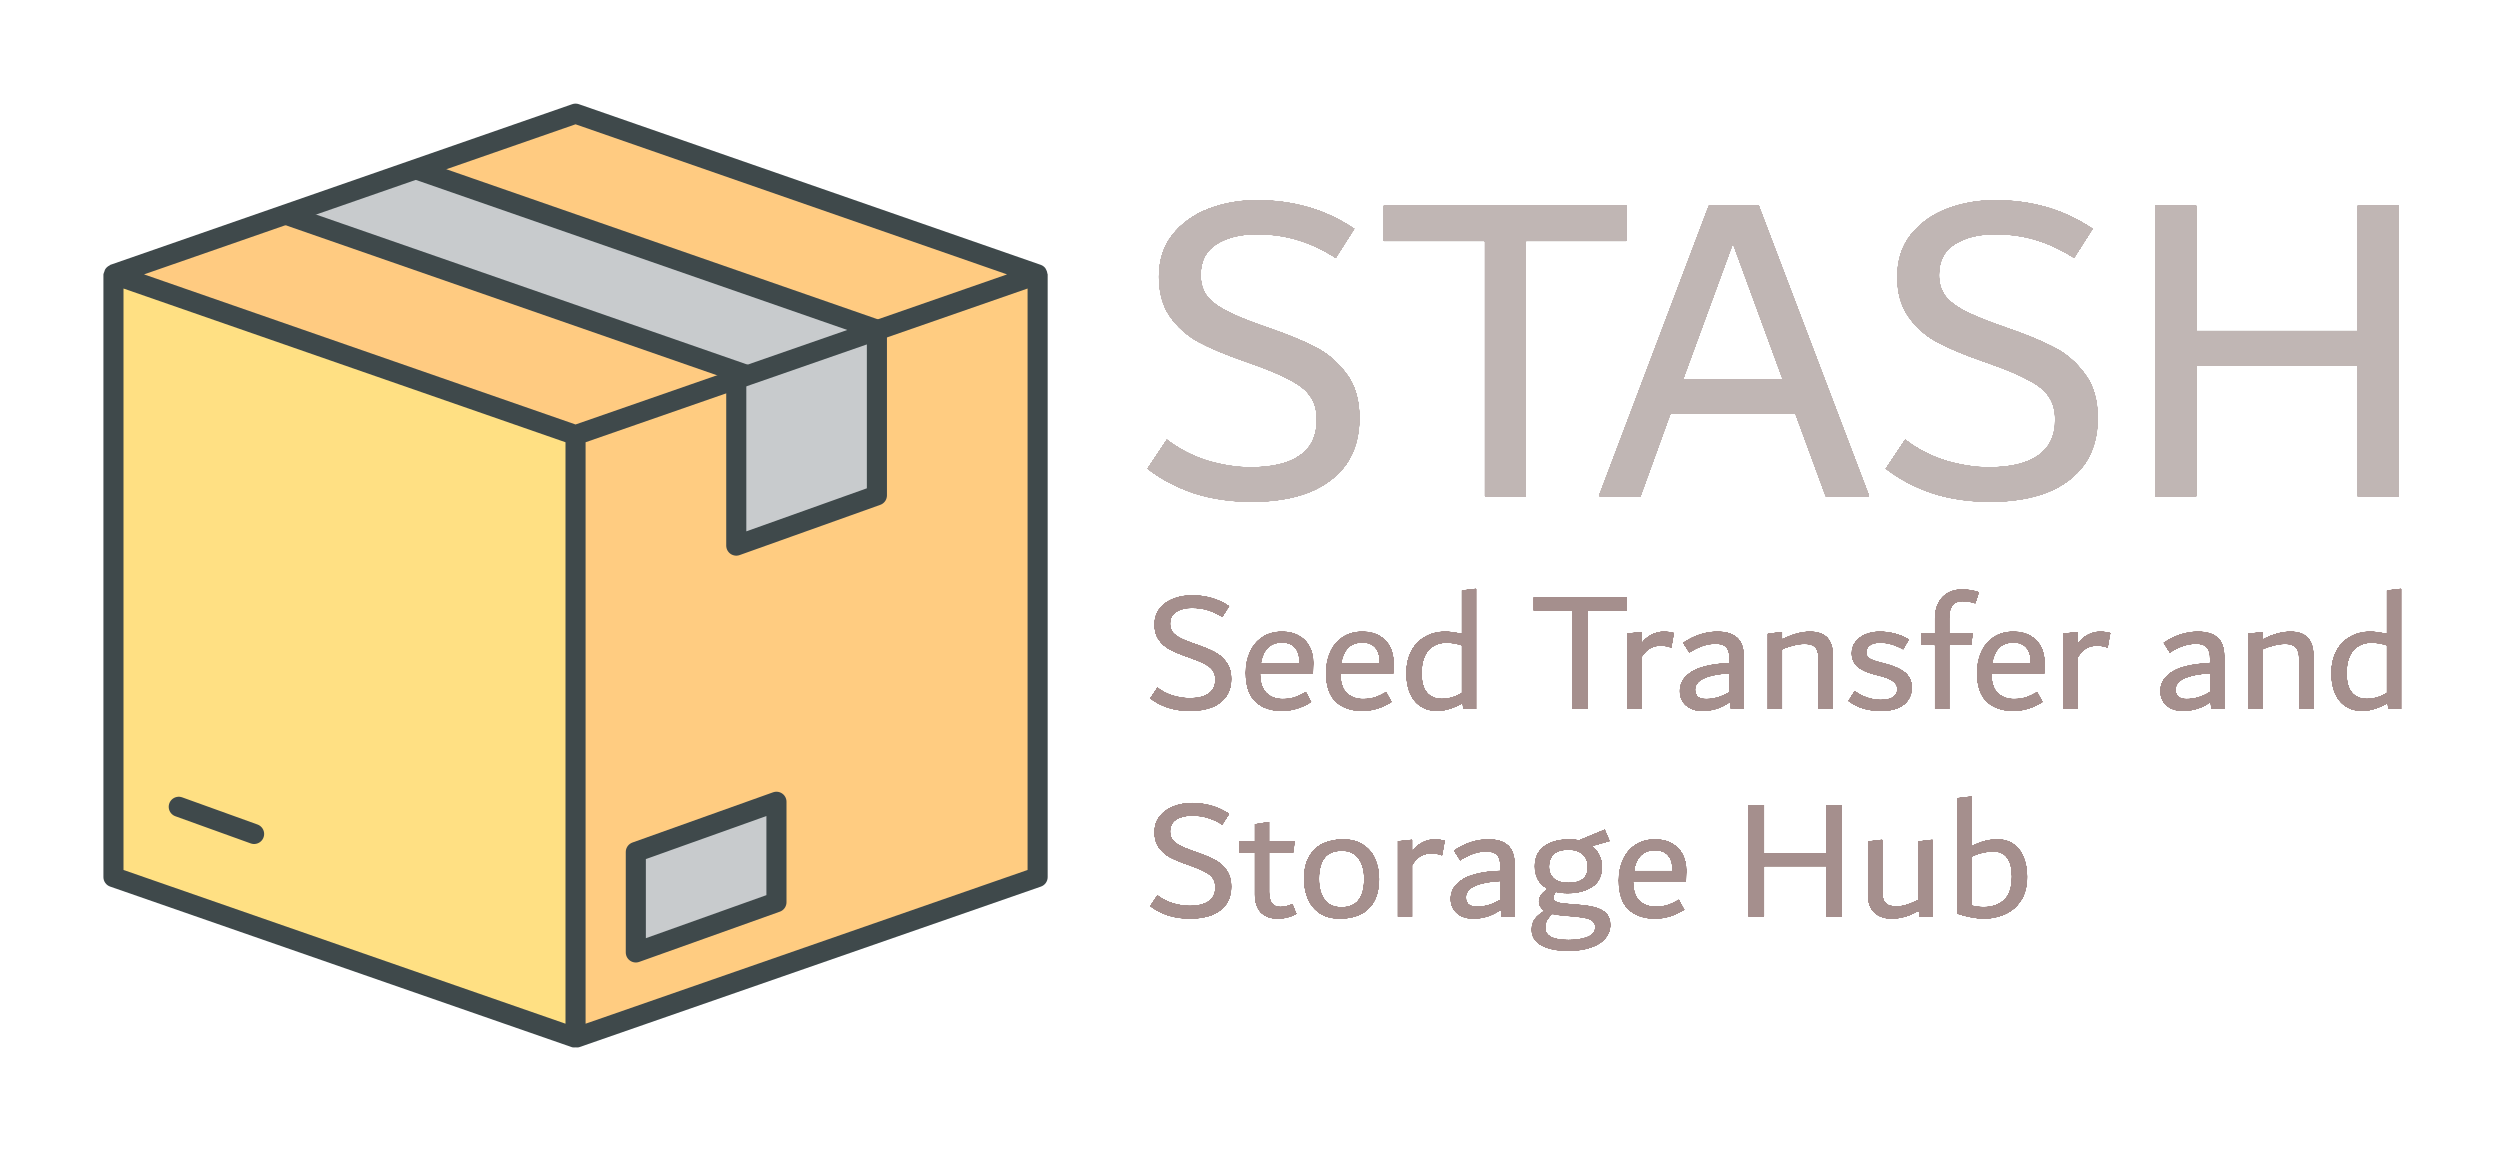
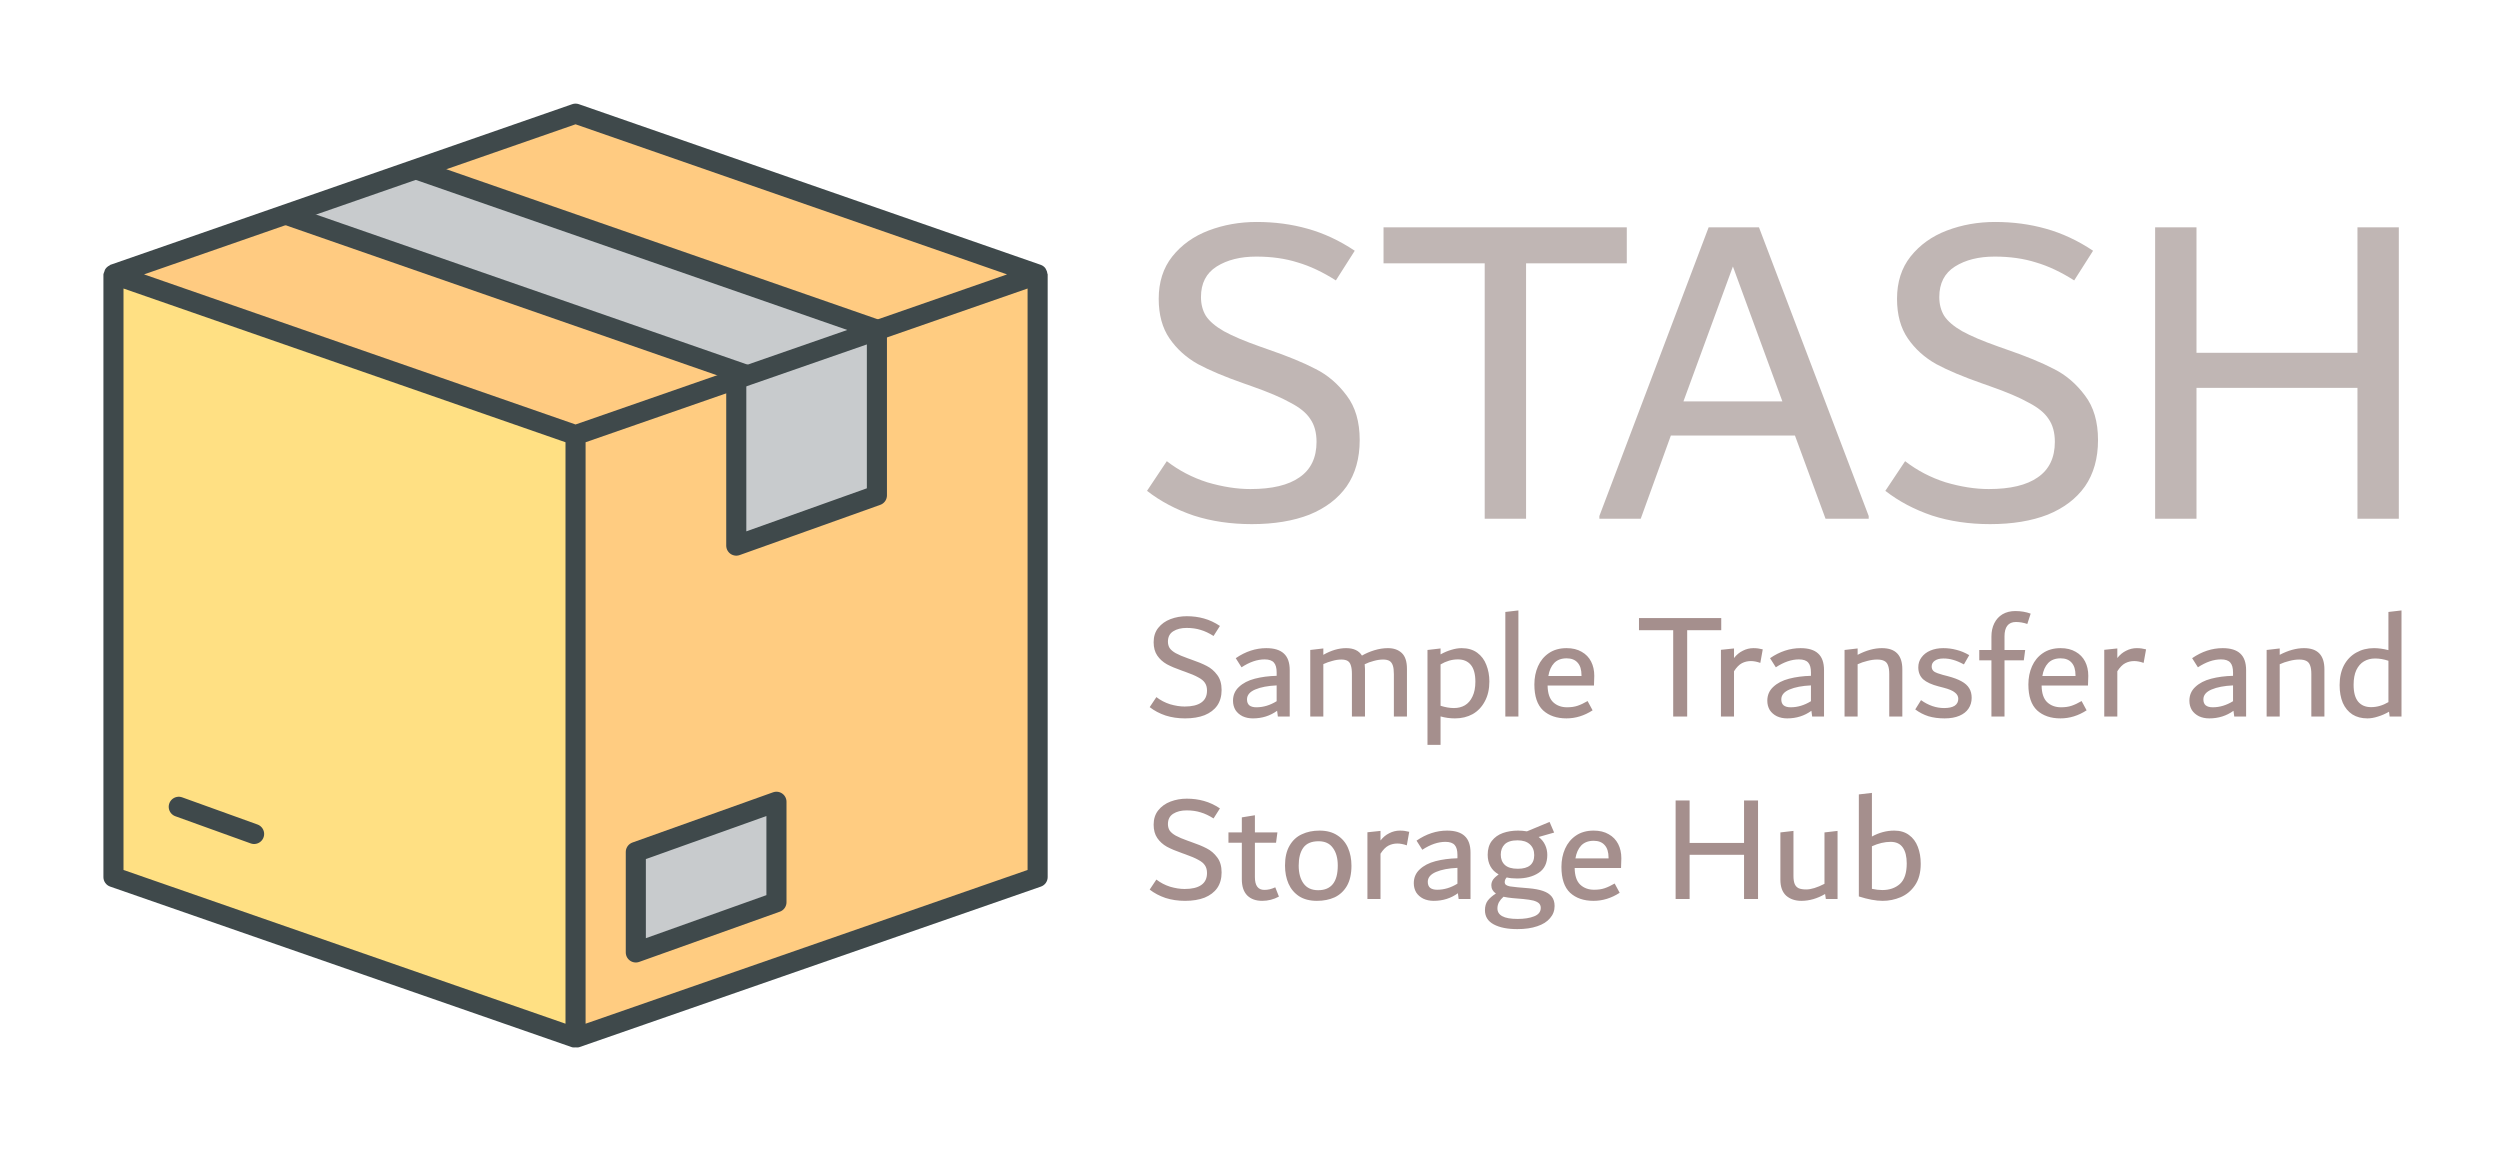
<svg xmlns="http://www.w3.org/2000/svg" width="1111.987" height="512" viewBox="0 0 1111.987 512" version="1.1" id="svg5" xml:space="preserve">
-   <defs id="defs2">
-     <filter style="color-interpolation-filters:sRGB;" id="filter1" x="0" y="0" width="1" height="1">
-       <feColorMatrix values="1 0 0 0 0 0 1 0 0 0 0 0 1 0 0 -0.21 -0.72 -0.07 2 0 " result="fbSourceGraphic" id="feColorMatrix1" />
-       <feColorMatrix result="fbSourceGraphicAlpha" in="fbSourceGraphic" values="0 0 0 -1 0 0 0 0 -1 0 0 0 0 -1 0 0 0 0 1 0" id="feColorMatrix7" />
-       <feColorMatrix id="feColorMatrix8" values="-1 0 0 0 1 0 -1 0 0 1 0 0 -1 0 1 -0.21 -0.72 -0.07 2 0 " result="color2" in="fbSourceGraphic" />
-     </filter>
-   </defs>
+   <defs id="defs2" />
  <g id="layer1">
    <g id="g7309" transform="matrix(1.117021,0,0,1.117021,-29.95745,-29.86795)">
      <path style="fill:#ffcb81;fill-opacity:1;stroke:none;stroke-width:1px;stroke-linecap:butt;stroke-linejoin:miter;stroke-opacity:1" d="M 72,136 256,72 440,136 256,200 Z" id="path2600" />
      <path style="fill:#ffcc81;fill-opacity:1;stroke:none;stroke-width:1px;stroke-linecap:butt;stroke-linejoin:miter;stroke-opacity:1" d="M 440,136 256,200 V 440 L 440,376 Z" id="path2046" />
      <path style="fill:#c8cbcd;fill-opacity:1;stroke:none;stroke-width:1px;stroke-linecap:butt;stroke-linejoin:miter;stroke-opacity:1" d="m 140,112 180,64 v 68 l 56,-20 V 158 L 192,94 Z" id="path4467" />
      <path style="fill:#c8cbcd;fill-opacity:1;stroke:none;stroke-width:1px;stroke-linecap:butt;stroke-linejoin:miter;stroke-opacity:1" d="m 280,366 56,-20 v 40 l -56,20 z" id="path3430" />
      <path style="fill:#ffe083;fill-opacity:1;stroke:none;stroke-width:1px;stroke-linecap:butt;stroke-linejoin:miter;stroke-opacity:1" d="m 72,136 184,64 V 440 L 72,376 Z" id="path1078" />
      <path id="path367" style="color:#000000;fill:#3f494b;fill-opacity:1;stroke-linecap:round;stroke-linejoin:round" d="M 254.686,68.223 70.686,132.223 a 4,4 0 0 0 -0.232,0.217 4,4 0 0 0 -1.842,1.705 4,4 0 0 0 -0.275,0.836 A 4,4 0 0 0 68,136 v 240 a 4,4 0 0 0 2.686,3.777 l 184,64 a 4,4 0 0 0 0.072,0.002 4,4 0 0 0 1.242,0.021 4,4 0 0 0 1.242,-0.021 4,4 0 0 0 0.072,-0.002 l 184,-64 A 4,4 0 0 0 444,376 V 136 a 4,4 0 0 0 -0.123,-0.373 4,4 0 0 0 -0.512,-1.557 4,4 0 0 0 -0.297,-0.551 4,4 0 0 0 -1.754,-1.297 l -184,-64 a 4,4 0 0 0 -2.629,0 z M 256,76.234 427.826,136 256,195.766 84.174,136 Z M 76,141.625 l 110,38.262 66,22.957 V 434.375 L 76,373.156 Z m 360,0 V 373.156 L 260,434.375 V 202.844 l 66,-22.957 z" />
      <path style="fill:none;stroke:#3f494b;stroke-width:8;stroke-linecap:butt;stroke-linejoin:round;stroke-dasharray:none;stroke-opacity:1" d="m 140,112 184,64" id="path940" />
      <path style="fill:none;stroke:#3f494b;stroke-width:8;stroke-linecap:butt;stroke-linejoin:round;stroke-dasharray:none;stroke-opacity:1" d="m 192,94 184,64" id="path940-4" />
      <path style="fill:none;stroke:#3f494b;stroke-width:8;stroke-linecap:butt;stroke-linejoin:round;stroke-dasharray:none;stroke-opacity:1" d="m 320,176 v 68 l 56,-20 v -64" id="path964" />
      <path style="fill:none;stroke:#3f494b;stroke-width:8;stroke-linecap:round;stroke-linejoin:round;stroke-dasharray:none;stroke-opacity:1" d="m 280,366 56,-20 v 40 l -56,20 z" id="path1072" />
      <path style="fill:none;stroke:#3f494b;stroke-width:8;stroke-linecap:round;stroke-linejoin:miter;stroke-dasharray:none;stroke-opacity:1" d="M 128,358.819 98,348" id="path1074" />
    </g>
  </g>
-   <g id="g7" transform="translate(0,-2.322058)" style="filter:url(#filter1)">
-     <g id="text1" style="font-size:76.991px;line-height:1.2;font-family:Dubai;-inkscape-font-specification:Dubai;text-align:center;letter-spacing:0px;text-anchor:middle;fill:#5a7072;stroke-width:3;stroke-linecap:round;stroke-linejoin:round;stroke-miterlimit:20" aria-label="Seed Transfer and&#10;Storage Hub">
-       <path style="text-align:start;text-anchor:start;stroke-width:2.977" d="m 529.314,318.694 q -5.389,0 -9.932,-1.463 -4.542,-1.54 -8.007,-4.235 l 3.388,-5.081 q 3.08,2.387 6.929,3.619 3.927,1.155 7.391,1.155 5.543,0 8.392,-2.002 2.926,-2.002 2.926,-6.082 0,-2.387 -1.078,-3.927 -1.001,-1.54 -3.388,-2.772 -2.31,-1.309 -6.698,-2.849 l -1.309,-0.462 q -4.85,-1.694 -7.853,-3.311 -3.003,-1.694 -4.85,-4.388 -1.848,-2.695 -1.848,-6.775 0,-4.311 2.31,-7.237 2.387,-3.003 6.236,-4.465 3.85,-1.463 8.238,-1.463 4.619,0 8.7,1.155 4.158,1.155 8.084,3.773 l -3.234,5.081 q -3.388,-2.156 -6.544,-3.08 -3.157,-1.001 -7.083,-1.001 -4.081,0 -6.775,1.694 -2.695,1.694 -2.695,5.235 0,1.848 0.847,3.234 0.924,1.386 3.08,2.618 2.233,1.232 6.159,2.618 l 1.309,0.462 q 5.158,1.771 8.238,3.388 3.08,1.54 5.312,4.542 2.233,2.926 2.233,7.622 0,4.696 -2.233,7.93 -2.233,3.157 -6.39,4.85 -4.158,1.617 -9.855,1.617 z m 54.818,-16.63 h -23.482 q 0.077,5.774 2.772,8.392 2.772,2.618 7.083,2.618 3.08,0 5.312,-0.77 2.31,-0.77 5.081,-2.387 l 2.541,4.696 q -6.313,4.081 -13.242,4.081 -7.391,0 -11.857,-4.081 -4.388,-4.158 -4.388,-13.088 0,-5.081 1.848,-9.239 1.848,-4.158 5.466,-6.621 3.696,-2.541 9.008,-2.541 4.465,0 7.622,1.848 3.157,1.771 4.773,4.927 1.617,3.157 1.617,7.237 z m -13.858,-13.781 q -4.004,0 -6.313,2.387 -2.233,2.387 -2.926,6.544 h 16.784 v -0.308 q 0,-4.311 -2.002,-6.467 -1.925,-2.156 -5.543,-2.156 z m 49.582,13.781 H 596.374 q 0.077,5.774 2.772,8.392 2.772,2.618 7.083,2.618 3.08,0 5.312,-0.77 2.31,-0.77 5.081,-2.387 l 2.541,4.696 q -6.313,4.081 -13.242,4.081 -7.391,0 -11.857,-4.081 -4.388,-4.158 -4.388,-13.088 0,-5.081 1.848,-9.239 1.848,-4.158 5.466,-6.621 3.696,-2.541 9.008,-2.541 4.465,0 7.622,1.848 3.157,1.771 4.773,4.927 1.617,3.157 1.617,7.237 z m -13.858,-13.781 q -4.004,0 -6.313,2.387 -2.233,2.387 -2.926,6.544 h 16.784 v -0.308 q 0,-4.311 -2.002,-6.467 -1.925,-2.156 -5.543,-2.156 z m 50.737,-24.252 v 53.74 h -6.005 l -0.308,-2.464 q -2.772,1.617 -5.62,2.464 -2.849,0.924 -5.312,0.924 -4.465,0 -7.622,-2.002 -3.157,-2.079 -4.85,-5.851 -1.617,-3.85 -1.617,-9.008 0,-5.851 2.233,-10.086 2.31,-4.235 6.236,-6.39 3.927,-2.233 8.931,-2.233 3.311,0 7.314,1.001 v -19.325 z m -24.252,37.649 q 0,5.774 2.31,8.546 2.31,2.772 6.544,2.772 4.465,0 8.777,-2.541 V 289.514 q -3.465,-1.155 -6.775,-1.155 -3.157,0 -5.62,1.463 -2.387,1.386 -3.85,4.388 -1.386,3.003 -1.386,7.468 z m 91.234,-33.799 v 6.159 h -17.246 v 43.731 h -7.083 v -43.731 h -17.323 v -6.159 z m 16.322,15.244 q 1.309,0 2.387,0.154 1.078,0.154 2.31,0.462 l -1.232,6.852 q -2.618,-0.924 -4.773,-0.924 -2.464,0 -4.542,1.078 -2.079,1.078 -4.004,4.081 v 22.943 h -6.621 v -33.799 l 6.621,-0.693 v 4.85 q 1.925,-2.464 4.465,-3.696 2.541,-1.309 5.389,-1.309 z m 23.867,0 q 5.928,0 8.854,2.695 3.003,2.695 3.003,8.469 v 23.482 h -6.005 l -0.385,-2.926 q -5.312,3.85 -12.242,3.85 -2.926,0 -5.235,-1.078 -2.31,-1.155 -3.619,-3.157 -1.232,-2.079 -1.232,-4.696 0,-4.235 3.003,-7.006 3.003,-2.849 8.007,-4.158 5.004,-1.309 11.087,-1.463 v -1.694 q 0,-3.465 -1.386,-5.004 -1.386,-1.617 -4.696,-1.617 -5.62,0 -11.703,4.004 l -2.926,-4.619 q 7.391,-5.081 15.475,-5.081 z m -9.778,25.946 q 0,2.002 1.155,3.003 1.232,1.001 3.619,1.001 5.235,0 10.24,-3.08 v -8.007 q -6.698,0.308 -10.856,2.079 -4.158,1.771 -4.158,5.004 z m 50.968,-25.946 q 10.317,0 10.317,10.702 v 23.944 h -6.621 v -21.481 q 0,-2.849 -0.616,-4.388 -0.539,-1.617 -1.925,-2.31 -1.309,-0.693 -3.619,-0.693 -2.31,0 -4.927,0.693 -2.618,0.616 -4.927,1.694 v 26.485 h -6.621 v -33.722 l 6.621,-0.77 v 3.234 q 6.467,-3.388 12.319,-3.388 z m 31.72,35.57 q -4.542,0 -8.161,-1.078 -3.619,-1.155 -6.698,-3.465 l 2.926,-4.696 q 5.62,4.004 11.703,4.004 3.465,0 5.312,-1.155 1.848,-1.232 1.848,-3.542 0,-1.848 -1.694,-3.157 -1.617,-1.386 -5.774,-2.464 l -2.387,-0.616 q -5.389,-1.386 -7.93,-3.619 -2.464,-2.31 -2.464,-6.082 0,-2.849 1.617,-5.004 1.617,-2.233 4.465,-3.465 2.926,-1.232 6.544,-1.232 3.465,0 6.621,0.847 3.234,0.77 6.544,2.695 l -2.695,4.696 q -3.157,-1.694 -5.466,-2.31 -2.31,-0.693 -4.927,-0.693 -2.772,0 -4.388,1.155 -1.54,1.078 -1.54,2.926 0,1.617 1.232,2.541 1.309,0.847 4.465,1.694 l 2.387,0.616 q 4.388,1.155 7.006,2.618 2.695,1.463 3.927,3.542 1.232,2.002 1.232,4.85 0,3.08 -1.617,5.466 -1.54,2.31 -4.619,3.619 -3.08,1.309 -7.468,1.309 z m 36.109,-48.812 q -2.926,0 -4.388,1.925 -1.386,1.848 -1.386,5.312 v 6.929 H 877.622 l -0.693,5.235 h -9.778 v 28.487 h -6.621 v -28.487 h -6.159 v -5.235 h 6.159 v -6.775 q 0,-3.85 1.463,-6.775 1.463,-2.926 4.158,-4.542 2.772,-1.617 6.467,-1.617 4.235,0 7.776,1.309 l -1.694,5.235 q -2.849,-1.001 -5.774,-1.001 z m 36.494,32.182 h -23.482 q 0.077,5.774 2.772,8.392 2.772,2.618 7.083,2.618 3.08,0 5.312,-0.77 2.31,-0.77 5.081,-2.387 l 2.541,4.696 q -6.313,4.081 -13.242,4.081 -7.391,0 -11.857,-4.081 -4.388,-4.158 -4.388,-13.088 0,-5.081 1.848,-9.239 1.848,-4.158 5.466,-6.621 3.696,-2.541 9.008,-2.541 4.465,0 7.622,1.848 3.157,1.771 4.773,4.927 1.617,3.157 1.617,7.237 z m -13.858,-13.781 q -4.004,0 -6.313,2.387 -2.233,2.387 -2.926,6.544 h 16.784 v -0.308 q 0,-4.311 -2.002,-6.467 -1.925,-2.156 -5.543,-2.156 z m 38.573,-5.158 q 1.309,0 2.387,0.154 1.078,0.154 2.31,0.462 l -1.232,6.852 q -2.618,-0.924 -4.773,-0.924 -2.464,0 -4.542,1.078 -2.079,1.078 -4.004,4.081 v 22.943 h -6.621 v -33.799 l 6.621,-0.693 v 4.85 q 1.925,-2.464 4.465,-3.696 2.541,-1.309 5.389,-1.309 z m 43.5,0 q 5.928,0 8.854,2.695 3.003,2.695 3.003,8.469 v 23.482 h -6.005 l -0.385,-2.926 q -5.312,3.85 -12.242,3.85 -2.926,0 -5.235,-1.078 -2.31,-1.155 -3.619,-3.157 -1.232,-2.079 -1.232,-4.696 0,-4.235 3.003,-7.006 3.003,-2.849 8.007,-4.158 5.004,-1.309 11.087,-1.463 v -1.694 q 0,-3.465 -1.386,-5.004 -1.386,-1.617 -4.696,-1.617 -5.62,0 -11.703,4.004 l -2.926,-4.619 q 7.391,-5.081 15.475,-5.081 z m -9.778,25.946 q 0,2.002 1.155,3.003 1.232,1.001 3.619,1.001 5.235,0 10.24,-3.08 v -8.007 q -6.698,0.308 -10.856,2.079 -4.158,1.771 -4.158,5.004 z m 50.968,-25.946 q 10.317,0 10.317,10.702 v 23.944 h -6.621 v -21.481 q 0,-2.849 -0.616,-4.388 -0.539,-1.617 -1.925,-2.31 -1.309,-0.693 -3.619,-0.693 -2.31,0 -4.927,0.693 -2.618,0.616 -4.928,1.694 v 26.485 h -6.621 v -33.722 l 6.621,-0.77 v 3.234 q 6.467,-3.388 12.319,-3.388 z m 49.351,-19.094 v 53.74 h -6.005 l -0.308,-2.464 q -2.772,1.617 -5.62,2.464 -2.849,0.924 -5.312,0.924 -4.465,0 -7.622,-2.002 -3.157,-2.079 -4.851,-5.851 -1.617,-3.85 -1.617,-9.008 0,-5.851 2.233,-10.086 2.31,-4.235 6.236,-6.39 3.927,-2.233 8.931,-2.233 3.311,0 7.314,1.001 v -19.325 z m -24.252,37.649 q 0,5.774 2.31,8.546 2.31,2.772 6.544,2.772 4.465,0 8.777,-2.541 V 289.514 q -3.465,-1.155 -6.775,-1.155 -3.157,0 -5.62,1.463 -2.387,1.386 -3.85,4.388 -1.386,3.003 -1.386,7.468 z" id="path7" />
-       <path style="text-align:start;text-anchor:start;stroke-width:2.977" d="m 529.314,411.083 q -5.389,0 -9.932,-1.463 -4.542,-1.54 -8.007,-4.235 l 3.388,-5.081 q 3.08,2.387 6.929,3.619 3.927,1.155 7.391,1.155 5.543,0 8.392,-2.002 2.926,-2.002 2.926,-6.082 0,-2.387 -1.078,-3.927 -1.001,-1.54 -3.388,-2.772 -2.31,-1.309 -6.698,-2.849 l -1.309,-0.462 q -4.85,-1.694 -7.853,-3.311 -3.003,-1.694 -4.85,-4.388 -1.848,-2.695 -1.848,-6.775 0,-4.311 2.31,-7.237 2.387,-3.003 6.236,-4.465 3.85,-1.463 8.238,-1.463 4.619,0 8.7,1.155 4.158,1.155 8.084,3.773 l -3.234,5.081 q -3.388,-2.156 -6.544,-3.08 -3.157,-1.001 -7.083,-1.001 -4.081,0 -6.775,1.694 -2.695,1.694 -2.695,5.235 0,1.848 0.847,3.234 0.924,1.386 3.08,2.618 2.233,1.232 6.159,2.618 l 1.309,0.462 q 5.158,1.771 8.238,3.388 3.08,1.54 5.312,4.542 2.233,2.926 2.233,7.622 0,4.696 -2.233,7.93 -2.233,3.157 -6.39,4.85 -4.158,1.617 -9.855,1.617 z m 47.504,-2.156 q -4.004,2.156 -8.469,2.156 -4.773,0 -7.545,-2.695 -2.772,-2.772 -2.772,-8.238 v -18.478 h -6.775 v -5.235 h 6.775 v -7.622 l 6.621,-1.078 v 8.7 h 11.395 l -0.693,5.235 h -10.702 v 17.4 q 0,6.467 4.773,6.467 1.386,0 2.695,-0.308 1.309,-0.308 2.849,-1.001 z m 19.248,2.156 q -5.389,0 -9.008,-2.31 -3.619,-2.387 -5.389,-6.39 -1.771,-4.081 -1.771,-9.162 0,-6.159 2.31,-10.086 2.31,-4.004 6.236,-5.774 3.927,-1.848 8.931,-1.848 5.389,0 9.008,2.387 3.619,2.31 5.389,6.313 1.771,4.004 1.771,9.085 0,6.236 -2.31,10.24 -2.31,3.927 -6.236,5.774 -3.927,1.771 -8.931,1.771 z m 0.616,-5.389 q 9.932,0 9.932,-12.473 0,-5.62 -2.464,-8.931 -2.387,-3.388 -7.237,-3.388 -5.389,0 -7.776,3.311 -2.31,3.234 -2.31,9.008 0,5.697 2.464,9.085 2.464,3.388 7.391,3.388 z m 41.421,-30.181 q 1.309,0 2.387,0.154 1.078,0.154 2.31,0.462 l -1.232,6.852 q -2.618,-0.924 -4.773,-0.924 -2.464,0 -4.542,1.078 -2.079,1.078 -4.004,4.081 v 22.943 h -6.621 v -33.799 l 6.621,-0.693 v 4.85 q 1.925,-2.464 4.465,-3.696 2.541,-1.309 5.389,-1.309 z m 23.867,0 q 5.928,0 8.854,2.695 3.003,2.695 3.003,8.469 v 23.482 h -6.005 l -0.385,-2.926 q -5.312,3.85 -12.242,3.85 -2.926,0 -5.235,-1.078 -2.31,-1.155 -3.619,-3.157 -1.232,-2.079 -1.232,-4.696 0,-4.235 3.003,-7.006 3.003,-2.849 8.007,-4.158 5.004,-1.309 11.087,-1.463 v -1.694 q 0,-3.465 -1.386,-5.004 -1.386,-1.617 -4.696,-1.617 -5.62,0 -11.703,4.004 l -2.926,-4.619 q 7.391,-5.081 15.475,-5.081 z m -9.778,25.946 q 0,2.002 1.155,3.003 1.232,1.001 3.619,1.001 5.235,0 10.24,-3.08 v -8.007 q -6.698,0.308 -10.856,2.079 -4.158,1.771 -4.158,5.004 z m 50.968,3.234 q 4.542,0.385 7.391,1.386 2.926,1.001 4.388,2.849 1.463,1.848 1.463,4.773 0,3.542 -2.31,6.159 -2.233,2.695 -6.467,4.081 -4.235,1.463 -10.086,1.463 -7.468,0 -11.934,-2.387 -4.465,-2.387 -4.465,-7.16 0,-2.926 1.386,-4.85 1.463,-1.925 4.158,-3.619 -2.31,-1.617 -2.31,-4.158 0,-1.54 0.847,-2.849 0.924,-1.309 2.849,-2.695 -2.772,-1.54 -4.158,-4.081 -1.386,-2.541 -1.386,-5.851 0,-4.235 2.079,-7.006 2.156,-2.772 5.62,-4.004 3.465,-1.232 7.699,-1.232 2.156,0 4.465,0.385 l 11.472,-4.773 2.31,5.389 -7.853,2.233 q 2.233,1.694 3.311,4.081 1.078,2.31 1.078,5.004 0,6.236 -4.388,9.085 -4.312,2.849 -11.01,2.849 -3.003,0 -5.158,-0.539 -1.001,1.078 -1.001,2.387 0,0.847 0.616,1.386 0.616,0.462 2.002,0.77 1.386,0.231 3.927,0.462 z m -5.543,-24.252 q -4.388,0 -6.467,2.002 -2.002,2.002 -2.002,5.235 0,3.311 2.079,5.235 2.079,1.925 6.544,1.925 8.315,0 8.315,-6.929 0,-3.465 -2.233,-5.466 -2.156,-2.002 -6.236,-2.002 z m 0.077,39.804 q 5.004,0 8.315,-1.309 3.388,-1.309 3.388,-4.311 0,-1.386 -0.924,-2.31 -0.924,-0.847 -2.849,-1.386 -1.925,-0.462 -5.081,-0.77 l -5.466,-0.462 q -2.464,-0.231 -4.542,-0.693 -1.463,1.309 -2.31,2.772 -0.77,1.54 -0.77,3.08 0,2.695 2.464,4.004 2.464,1.386 7.776,1.386 z m 52.354,-25.792 h -23.482 q 0.077,5.774 2.772,8.392 2.772,2.618 7.083,2.618 3.08,0 5.312,-0.77 2.31,-0.77 5.081,-2.387 l 2.541,4.696 q -6.313,4.081 -13.242,4.081 -7.391,0 -11.857,-4.081 -4.388,-4.158 -4.388,-13.088 0,-5.081 1.848,-9.239 1.848,-4.158 5.466,-6.621 3.696,-2.541 9.008,-2.541 4.465,0 7.622,1.848 3.157,1.771 4.773,4.927 1.617,3.157 1.617,7.237 z m -13.858,-13.781 q -4.004,0 -6.313,2.387 -2.233,2.387 -2.926,6.544 h 16.784 v -0.308 q 0,-4.311 -2.002,-6.467 -1.925,-2.156 -5.543,-2.156 z m 76.144,-20.403 h 7.083 v 49.89 h -7.083 v -22.404 h -27.563 v 22.404 h -7.083 v -49.89 h 7.083 v 21.481 h 27.563 z m 47.349,15.398 v 34.492 h -5.928 l -0.385,-2.541 q -5.928,3.465 -12.011,3.465 -4.696,0 -7.699,-2.618 -2.926,-2.695 -2.926,-8.084 v -23.944 l 6.621,-0.77 v 22.789 q 0,2.541 0.616,4.081 0.616,1.463 2.002,2.156 1.386,0.616 3.85,0.616 3.696,0 9.239,-2.849 v -26.023 z m 28.718,-0.154 q 4.465,0 7.468,2.233 3.003,2.156 4.465,6.005 1.463,3.773 1.463,8.546 0,6.698 -2.926,10.933 -2.849,4.158 -7.237,6.005 -4.388,1.848 -9.085,1.848 -5.158,0 -12.088,-2.233 v -51.661 l 6.621,-0.77 v 22.096 q 5.466,-3.003 11.318,-3.003 z m -6.082,30.104 q 5.466,0 8.931,-3.08 3.465,-3.157 3.465,-10.394 0,-5.235 -2.002,-8.084 -2.002,-2.849 -6.159,-2.849 -4.542,0 -9.47,2.233 v 21.558 q 2.926,0.616 5.235,0.616 z" id="path8" />
+   <g id="g7" transform="translate(0,-2.322058)">
+     <g id="g1" transform="translate(0,9.810132)">
+       <g id="text1" style="font-size:67.63px;line-height:1.2;font-family:Dubai;-inkscape-font-specification:Dubai;text-align:center;letter-spacing:0px;text-anchor:middle;fill:#a58f8d;stroke-width:3;stroke-linecap:round;stroke-linejoin:round;stroke-miterlimit:20;fill-opacity:1" aria-label="Sample Transfer and&#10;Storage Hub">
+         <path style="text-align:start;text-anchor:start;stroke-width:2.977;fill:#a58f8d;fill-opacity:1" d="m 527.133,312.048 q -4.734,0 -8.724,-1.285 -3.99,-1.353 -7.034,-3.72 l 2.976,-4.464 q 2.705,2.097 6.087,3.179 3.449,1.014 6.492,1.014 4.869,0 7.372,-1.758 2.57,-1.758 2.57,-5.343 0,-2.097 -0.947,-3.449 -0.879,-1.353 -2.976,-2.435 -2.029,-1.15 -5.884,-2.502 l -1.15,-0.406 q -4.261,-1.488 -6.898,-2.908 -2.638,-1.488 -4.261,-3.855 -1.623,-2.367 -1.623,-5.951 0,-3.787 2.029,-6.357 2.097,-2.638 5.478,-3.923 3.382,-1.285 7.236,-1.285 4.058,0 7.642,1.014 3.652,1.014 7.101,3.314 l -2.84,4.464 q -2.976,-1.894 -5.749,-2.705 -2.773,-0.879 -6.222,-0.879 -3.584,0 -5.951,1.488 -2.367,1.488 -2.367,4.599 0,1.623 0.744,2.84 0.812,1.217 2.705,2.299 1.961,1.082 5.41,2.299 l 1.15,0.406 q 4.531,1.556 7.236,2.976 2.705,1.353 4.666,3.99 1.961,2.57 1.961,6.695 0,4.125 -1.961,6.966 -1.961,2.773 -5.613,4.261 -3.652,1.42 -8.657,1.42 z m 36.115,-31.245 q 5.208,0 7.777,2.367 2.638,2.367 2.638,7.439 v 20.627 h -5.275 l -0.338,-2.57 q -4.666,3.382 -10.753,3.382 -2.57,0 -4.599,-0.947 -2.029,-1.014 -3.179,-2.773 -1.082,-1.826 -1.082,-4.125 0,-3.72 2.638,-6.154 2.638,-2.502 7.034,-3.652 4.396,-1.15 9.739,-1.285 v -1.488 q 0,-3.043 -1.217,-4.396 -1.217,-1.42 -4.125,-1.42 -4.937,0 -10.28,3.517 l -2.57,-4.058 q 6.493,-4.464 13.594,-4.464 z m -8.589,22.791 q 0,1.758 1.014,2.638 1.082,0.879 3.179,0.879 4.599,0 8.995,-2.705 v -7.034 q -5.884,0.271 -9.536,1.826 -3.652,1.556 -3.652,4.396 z m 62.693,-22.791 q 3.855,0 6.154,2.164 2.299,2.164 2.299,7.034 v 21.236 h -5.816 V 292.367 q 0,-2.502 -0.473,-3.855 -0.473,-1.42 -1.488,-2.029 -1.014,-0.609 -2.84,-0.609 -1.961,0 -4.125,0.609 -2.164,0.541 -4.058,1.488 0.135,1.353 0.135,2.029 v 21.236 h -5.816 V 292.367 q 0,-2.502 -0.473,-3.855 -0.406,-1.42 -1.42,-2.029 -1.014,-0.609 -2.84,-0.609 -1.894,0 -3.99,0.609 -2.097,0.541 -3.99,1.42 v 23.332 h -5.816 v -29.622 l 5.816,-0.676 v 2.84 q 5.208,-2.976 10.145,-2.976 5.005,0 7.034,3.314 2.435,-1.42 5.478,-2.367 3.111,-0.947 6.087,-0.947 z m 32.733,0 q 4.193,0 6.966,2.029 2.773,2.029 4.058,5.41 1.353,3.382 1.353,7.372 0,5.14 -2.029,8.86 -1.961,3.72 -5.41,5.681 -3.449,1.894 -7.845,1.894 -3.314,0 -6.425,-0.879 v 12.647 h -5.816 v -42.201 l 5.816,-0.676 v 2.638 q 2.435,-1.353 4.802,-2.029 2.435,-0.744 4.531,-0.744 z m -3.382,26.646 q 2.773,0 4.869,-1.217 2.164,-1.285 3.382,-3.923 1.285,-2.638 1.285,-6.56 0,-5.072 -2.029,-7.507 -2.029,-2.435 -5.749,-2.435 -3.923,0 -7.71,2.232 v 18.395 q 3.179,1.014 5.951,1.014 z m 22.859,3.787 v -46.53 l 5.816,-0.676 v 47.206 z m 39.428,-13.797 h -20.627 q 0.068,5.072 2.435,7.372 2.435,2.299 6.222,2.299 2.705,0 4.666,-0.676 2.029,-0.676 4.464,-2.097 l 2.232,4.125 q -5.546,3.584 -11.632,3.584 -6.493,0 -10.415,-3.584 -3.855,-3.652 -3.855,-11.497 0,-4.464 1.623,-8.116 1.623,-3.652 4.802,-5.816 3.246,-2.232 7.913,-2.232 3.923,0 6.695,1.623 2.773,1.556 4.193,4.328 1.42,2.773 1.42,6.357 z M 696.818,285.334 q -3.517,0 -5.546,2.097 -1.961,2.097 -2.57,5.749 h 14.743 v -0.271 q 0,-3.787 -1.758,-5.681 -1.691,-1.894 -4.869,-1.894 z m 68.78,-17.922 v 5.41 h -15.149 v 38.414 h -6.222 v -38.414 h -15.217 v -5.41 z m 14.338,13.391 q 1.15,0 2.097,0.135 0.947,0.135 2.029,0.406 l -1.082,6.019 q -2.299,-0.812 -4.193,-0.812 -2.164,0 -3.99,0.947 -1.826,0.947 -3.517,3.584 v 20.154 h -5.816 v -29.69 l 5.816,-0.609 v 4.261 q 1.691,-2.164 3.923,-3.246 2.232,-1.15 4.734,-1.15 z m 20.965,0 q 5.208,0 7.777,2.367 2.638,2.367 2.638,7.439 v 20.627 h -5.275 l -0.338,-2.57 q -4.666,3.382 -10.753,3.382 -2.57,0 -4.599,-0.947 -2.029,-1.014 -3.179,-2.773 -1.082,-1.826 -1.082,-4.125 0,-3.72 2.638,-6.154 2.638,-2.502 7.034,-3.652 4.396,-1.15 9.739,-1.285 v -1.488 q 0,-3.043 -1.217,-4.396 -1.217,-1.42 -4.125,-1.42 -4.937,0 -10.28,3.517 l -2.57,-4.058 q 6.493,-4.464 13.594,-4.464 z m -8.589,22.791 q 0,1.758 1.014,2.638 1.082,0.879 3.179,0.879 4.599,0 8.995,-2.705 v -7.034 q -5.884,0.271 -9.536,1.826 -3.652,1.556 -3.652,4.396 z m 44.771,-22.791 q 9.062,0 9.062,9.401 v 21.033 h -5.816 V 292.367 q 0,-2.502 -0.541,-3.855 -0.473,-1.42 -1.691,-2.029 -1.15,-0.609 -3.179,-0.609 -2.029,0 -4.328,0.609 -2.299,0.541 -4.328,1.488 v 23.265 h -5.816 v -29.622 l 5.816,-0.676 v 2.84 q 5.681,-2.976 10.821,-2.976 z m 27.864,31.245 q -3.99,0 -7.169,-0.947 -3.179,-1.014 -5.884,-3.043 l 2.57,-4.125 q 4.937,3.517 10.28,3.517 3.043,0 4.667,-1.014 1.623,-1.082 1.623,-3.111 0,-1.623 -1.488,-2.773 -1.42,-1.217 -5.072,-2.164 l -2.097,-0.541 q -4.734,-1.217 -6.966,-3.179 -2.164,-2.029 -2.164,-5.343 0,-2.502 1.42,-4.396 1.42,-1.961 3.923,-3.043 2.57,-1.082 5.749,-1.082 3.043,0 5.816,0.744 2.84,0.676 5.749,2.367 l -2.367,4.125 q -2.773,-1.488 -4.802,-2.029 -2.029,-0.609 -4.328,-0.609 -2.435,0 -3.855,1.014 -1.353,0.947 -1.353,2.57 0,1.42 1.082,2.232 1.15,0.744 3.923,1.488 l 2.097,0.541 q 3.855,1.014 6.154,2.299 2.367,1.285 3.449,3.111 1.082,1.758 1.082,4.261 0,2.705 -1.42,4.802 -1.353,2.029 -4.058,3.179 -2.705,1.15 -6.56,1.15 z m 31.719,-42.878 q -2.57,0 -3.855,1.691 -1.217,1.623 -1.217,4.666 v 6.087 h 9.198 l -0.609,4.599 h -8.589 v 25.023 h -5.816 v -25.023 h -5.41 v -4.599 h 5.41 v -5.951 q 0,-3.382 1.285,-5.951 1.285,-2.57 3.652,-3.99 2.435,-1.42 5.681,-1.42 3.72,0 6.831,1.15 l -1.488,4.599 q -2.502,-0.879 -5.072,-0.879 z m 32.057,28.269 h -20.627 q 0.068,5.072 2.435,7.372 2.435,2.299 6.222,2.299 2.705,0 4.666,-0.676 2.029,-0.676 4.464,-2.097 l 2.232,4.125 q -5.546,3.584 -11.632,3.584 -6.493,0 -10.415,-3.584 -3.855,-3.652 -3.855,-11.497 0,-4.464 1.623,-8.116 1.623,-3.652 4.802,-5.816 3.246,-2.232 7.913,-2.232 3.923,0 6.695,1.623 2.773,1.556 4.193,4.328 1.42,2.773 1.42,6.357 z M 916.548,285.334 q -3.517,0 -5.546,2.097 -1.961,2.097 -2.57,5.749 h 14.743 v -0.271 q 0,-3.787 -1.758,-5.681 -1.691,-1.894 -4.869,-1.894 z m 33.883,-4.531 q 1.15,0 2.097,0.135 0.947,0.135 2.029,0.406 l -1.082,6.019 q -2.299,-0.812 -4.193,-0.812 -2.164,0 -3.99,0.947 -1.826,0.947 -3.517,3.584 v 20.154 h -5.816 v -29.69 l 5.816,-0.609 v 4.261 q 1.691,-2.164 3.923,-3.246 2.232,-1.15 4.734,-1.15 z m 38.211,0 q 5.208,0 7.777,2.367 2.638,2.367 2.638,7.439 v 20.627 h -5.275 l -0.338,-2.57 q -4.666,3.382 -10.753,3.382 -2.57,0 -4.599,-0.947 -2.029,-1.014 -3.179,-2.773 -1.082,-1.826 -1.082,-4.125 0,-3.72 2.638,-6.154 2.638,-2.502 7.034,-3.652 4.396,-1.15 9.739,-1.285 v -1.488 q 0,-3.043 -1.217,-4.396 -1.217,-1.42 -4.125,-1.42 -4.937,0 -10.28,3.517 l -2.57,-4.058 q 6.492,-4.464 13.594,-4.464 z m -8.589,22.791 q 0,1.758 1.014,2.638 1.082,0.879 3.179,0.879 4.599,0 8.995,-2.705 v -7.034 q -5.884,0.271 -9.536,1.826 -3.652,1.556 -3.652,4.396 z m 44.771,-22.791 q 9.062,0 9.062,9.401 v 21.033 h -5.816 V 292.367 q 0,-2.502 -0.541,-3.855 -0.473,-1.42 -1.691,-2.029 -1.15,-0.609 -3.179,-0.609 -2.029,0 -4.328,0.609 -2.299,0.541 -4.328,1.488 v 23.265 h -5.816 v -29.622 l 5.816,-0.676 v 2.84 q 5.681,-2.976 10.821,-2.976 z m 43.351,-16.772 v 47.206 h -5.275 l -0.271,-2.164 q -2.435,1.42 -4.937,2.164 -2.502,0.812 -4.667,0.812 -3.923,0 -6.695,-1.758 -2.773,-1.826 -4.261,-5.14 -1.42,-3.382 -1.42,-7.913 0,-5.14 1.961,-8.86 2.029,-3.72 5.478,-5.613 3.449,-1.961 7.845,-1.961 2.908,0 6.425,0.879 v -16.975 z m -21.304,33.071 q 0,5.072 2.029,7.507 2.029,2.435 5.749,2.435 3.923,0 7.71,-2.232 v -18.395 q -3.043,-1.014 -5.952,-1.014 -2.773,0 -4.937,1.285 -2.096,1.217 -3.381,3.855 -1.217,2.638 -1.217,6.56 z" id="path1" />
+         <path style="text-align:start;text-anchor:start;stroke-width:2.977;fill:#a58f8d;fill-opacity:1" d="m 527.133,393.204 q -4.734,0 -8.724,-1.285 -3.99,-1.353 -7.034,-3.72 l 2.976,-4.464 q 2.705,2.097 6.087,3.179 3.449,1.014 6.492,1.014 4.869,0 7.372,-1.758 2.57,-1.758 2.57,-5.343 0,-2.097 -0.947,-3.449 -0.879,-1.353 -2.976,-2.435 -2.029,-1.15 -5.884,-2.502 l -1.15,-0.406 q -4.261,-1.488 -6.898,-2.908 -2.638,-1.488 -4.261,-3.855 -1.623,-2.367 -1.623,-5.951 0,-3.787 2.029,-6.357 2.097,-2.638 5.478,-3.923 3.382,-1.285 7.236,-1.285 4.058,0 7.642,1.014 3.652,1.014 7.101,3.314 l -2.84,4.464 q -2.976,-1.894 -5.749,-2.705 -2.773,-0.879 -6.222,-0.879 -3.584,0 -5.951,1.488 -2.367,1.488 -2.367,4.599 0,1.623 0.744,2.84 0.812,1.217 2.705,2.299 1.961,1.082 5.41,2.299 l 1.15,0.406 q 4.531,1.555 7.236,2.976 2.705,1.353 4.666,3.99 1.961,2.57 1.961,6.695 0,4.125 -1.961,6.966 -1.961,2.773 -5.613,4.261 -3.652,1.42 -8.657,1.42 z m 41.728,-1.894 q -3.517,1.894 -7.439,1.894 -4.193,0 -6.628,-2.367 -2.435,-2.435 -2.435,-7.236 v -16.231 h -5.951 v -4.599 h 5.951 v -6.695 l 5.816,-0.947 v 7.642 h 10.009 l -0.609,4.599 h -9.401 v 15.284 q 0,5.681 4.193,5.681 1.217,0 2.367,-0.271 1.15,-0.271 2.502,-0.879 z m 16.908,1.894 q -4.734,0 -7.913,-2.029 -3.179,-2.097 -4.734,-5.613 -1.556,-3.584 -1.556,-8.048 0,-5.41 2.029,-8.86 2.029,-3.517 5.478,-5.072 3.449,-1.623 7.845,-1.623 4.734,0 7.913,2.097 3.179,2.029 4.734,5.546 1.555,3.517 1.555,7.98 0,5.478 -2.029,8.995 -2.029,3.449 -5.478,5.072 -3.449,1.555 -7.845,1.555 z m 0.541,-4.734 q 8.724,0 8.724,-10.956 0,-4.937 -2.164,-7.845 -2.097,-2.976 -6.357,-2.976 -4.734,0 -6.831,2.908 -2.029,2.84 -2.029,7.913 0,5.005 2.164,7.98 2.164,2.976 6.493,2.976 z m 36.385,-26.511 q 1.15,0 2.097,0.135 0.947,0.135 2.029,0.406 l -1.082,6.019 q -2.299,-0.812 -4.193,-0.812 -2.164,0 -3.99,0.947 -1.826,0.947 -3.517,3.584 v 20.154 h -5.816 v -29.69 l 5.816,-0.609 v 4.261 q 1.691,-2.164 3.923,-3.246 2.232,-1.15 4.734,-1.15 z m 20.965,0 q 5.208,0 7.777,2.367 2.638,2.367 2.638,7.439 v 20.627 h -5.275 l -0.338,-2.57 q -4.666,3.382 -10.753,3.382 -2.57,0 -4.599,-0.947 -2.029,-1.014 -3.179,-2.773 -1.082,-1.826 -1.082,-4.125 0,-3.72 2.638,-6.154 2.638,-2.502 7.034,-3.652 4.396,-1.15 9.739,-1.285 v -1.488 q 0,-3.043 -1.217,-4.396 -1.217,-1.42 -4.125,-1.42 -4.937,0 -10.28,3.517 l -2.57,-4.058 q 6.493,-4.464 13.594,-4.464 z m -8.589,22.791 q 0,1.758 1.014,2.638 1.082,0.879 3.179,0.879 4.599,0 8.995,-2.705 v -7.034 q -5.884,0.271 -9.536,1.826 -3.652,1.555 -3.652,4.396 z m 44.771,2.84 q 3.99,0.338 6.493,1.217 2.57,0.879 3.855,2.502 1.285,1.623 1.285,4.193 0,3.111 -2.029,5.41 -1.961,2.367 -5.681,3.584 -3.72,1.285 -8.86,1.285 -6.56,0 -10.483,-2.097 -3.923,-2.097 -3.923,-6.29 0,-2.57 1.217,-4.261 1.285,-1.691 3.652,-3.179 -2.029,-1.42 -2.029,-3.652 0,-1.353 0.744,-2.502 0.812,-1.15 2.502,-2.367 -2.435,-1.353 -3.652,-3.584 -1.217,-2.232 -1.217,-5.14 0,-3.72 1.826,-6.154 1.894,-2.435 4.937,-3.517 3.043,-1.082 6.763,-1.082 1.894,0 3.923,0.338 l 10.077,-4.193 2.029,4.734 -6.898,1.961 q 1.961,1.488 2.908,3.584 0.947,2.029 0.947,4.396 0,5.478 -3.855,7.98 -3.787,2.502 -9.671,2.502 -2.638,0 -4.531,-0.473 -0.879,0.947 -0.879,2.097 0,0.744 0.541,1.217 0.541,0.406 1.758,0.676 1.217,0.203 3.449,0.406 z m -4.869,-21.304 q -3.855,0 -5.681,1.758 -1.758,1.758 -1.758,4.599 0,2.908 1.826,4.599 1.826,1.691 5.749,1.691 7.304,0 7.304,-6.087 0,-3.043 -1.961,-4.802 -1.894,-1.758 -5.478,-1.758 z m 0.068,34.965 q 4.396,0 7.304,-1.15 2.976,-1.15 2.976,-3.787 0,-1.217 -0.812,-2.029 -0.812,-0.744 -2.502,-1.217 -1.691,-0.406 -4.464,-0.676 l -4.802,-0.406 q -2.164,-0.203 -3.99,-0.609 -1.285,1.15 -2.029,2.435 -0.676,1.353 -0.676,2.705 0,2.367 2.164,3.517 2.164,1.217 6.831,1.217 z m 45.989,-22.656 h -20.627 q 0.068,5.072 2.435,7.372 2.435,2.299 6.222,2.299 2.705,0 4.666,-0.676 2.029,-0.676 4.464,-2.097 l 2.232,4.125 q -5.546,3.584 -11.632,3.584 -6.493,0 -10.415,-3.584 -3.855,-3.652 -3.855,-11.497 0,-4.464 1.623,-8.116 1.623,-3.652 4.802,-5.816 3.246,-2.232 7.913,-2.232 3.923,0 6.695,1.623 2.773,1.556 4.193,4.328 1.42,2.773 1.42,6.357 z M 708.856,366.49 q -3.517,0 -5.546,2.097 -1.961,2.097 -2.57,5.749 h 14.743 v -0.271 q 0,-3.787 -1.758,-5.681 -1.691,-1.894 -4.869,-1.894 z m 66.886,-17.922 h 6.222 v 43.824 h -6.222 V 372.712 h -24.212 v 19.68 h -6.222 v -43.824 h 6.222 v 18.869 h 24.212 z m 41.593,13.526 v 30.298 h -5.208 l -0.338,-2.232 q -5.208,3.043 -10.55,3.043 -4.125,0 -6.763,-2.299 -2.57,-2.367 -2.57,-7.101 v -21.033 l 5.816,-0.676 v 20.019 q 0,2.232 0.541,3.584 0.541,1.285 1.758,1.894 1.217,0.541 3.382,0.541 3.246,0 8.116,-2.502 v -22.859 z m 25.226,-0.135 q 3.923,0 6.56,1.961 2.638,1.894 3.923,5.275 1.285,3.314 1.285,7.507 0,5.884 -2.57,9.604 -2.502,3.652 -6.357,5.275 -3.855,1.623 -7.98,1.623 -4.531,0 -10.618,-1.961 v -45.38 l 5.816,-0.676 v 19.41 q 4.802,-2.638 9.942,-2.638 z m -5.343,26.443 q 4.802,0 7.845,-2.705 3.043,-2.773 3.043,-9.13 0,-4.599 -1.758,-7.101 -1.758,-2.502 -5.41,-2.502 -3.99,0 -8.319,1.961 v 18.936 q 2.57,0.541 4.599,0.541 z" id="path2" />
+       </g>
+       <path style="font-size:200px;line-height:1.2;font-family:Dubai;-inkscape-font-specification:Dubai;letter-spacing:0px;fill:#c0b6b4;stroke-width:3;stroke-linecap:round;stroke-linejoin:round;stroke-miterlimit:20;fill-opacity:1" d="m 556.788,225.641 q -14,0 -25.8,-3.8 -11.8,-4 -20.8,-11 l 8.8,-13.2 q 8,6.2 18,9.4 10.2,3 19.2,3 14.4,0 21.8,-5.2 7.6,-5.2 7.6,-15.8 0,-6.2 -2.8,-10.2 -2.6,-4 -8.8,-7.2 -6,-3.4 -17.4,-7.4 l -3.4,-1.2 q -12.6,-4.4 -20.4,-8.6 -7.8,-4.4 -12.6,-11.4 -4.8,-7 -4.8,-17.6 0,-11.2 6,-18.8 6.2,-7.8 16.2,-11.6 10,-3.8 21.4,-3.8 12,0 22.6,3 10.8,3 21,9.8 l -8.4,13.2 q -8.8,-5.6 -17,-8 -8.2,-2.6 -18.4,-2.6 -10.6,0 -17.6,4.4 -7,4.4 -7,13.6 0,4.8 2.2,8.4 2.4,3.6 8,6.8 5.8,3.2 16,6.8 l 3.4,1.2 q 13.4,4.6 21.4,8.8 8,4 13.8,11.8 5.8,7.6 5.8,19.8 0,12.2 -5.8,20.6 -5.8,8.2 -16.6,12.6 -10.8,4.2 -25.6,4.2 z M 723.588,93.641 v 16 h -44.8 v 113.6 h -18.4 v -113.6 h -45 V 93.641 Z m 58.8,0 48.8,128.4 v 1.2 h -19.2 l -13.6,-37 h -55.2 l -13.4,37 h -18.4 v -1.2 l 48.6,-128.4 z m -33.6,77.4 h 44 l -22,-60 z m 136.4,54.6 q -14,0 -25.8,-3.8 -11.8,-4 -20.8,-11 l 8.8,-13.2 q 8,6.2 18,9.4 10.2,3 19.2,3 14.4,0 21.8,-5.2 7.6,-5.2 7.6,-15.8 0,-6.2 -2.8,-10.2 -2.6,-4 -8.8,-7.2 -6,-3.4 -17.4,-7.4 l -3.4,-1.2 q -12.6,-4.4 -20.4,-8.6 -7.8,-4.4 -12.6,-11.4 -4.8,-7 -4.8,-17.6 0,-11.2 6,-18.8 6.2,-7.8 16.2,-11.6 10,-3.8 21.4,-3.8 12,0 22.6,3 10.8,3 21,9.8 l -8.4,13.2 q -8.8,-5.6 -17,-8 -8.2,-2.6 -18.4,-2.6 -10.6,0 -17.6,4.4 -7,4.4 -7,13.6 0,4.8 2.2,8.4 2.4,3.6 8,6.8 5.8,3.2 16,6.8 l 3.4,1.2 q 13.4,4.6 21.4,8.8 8,4 13.8,11.8 5.8,7.6 5.8,19.8 0,12.2 -5.8,20.6 -5.8,8.2 -16.6,12.6 -10.8,4.2 -25.6,4.2 z M 1048.587,93.641 h 18.4 V 223.241 h -18.4 v -58.2 h -71.6 v 58.2 h -18.4 V 93.641 h 18.4 v 55.8 h 71.6 z" id="text4" aria-label="STASH" />
    </g>
-     <path style="font-size:200px;line-height:1.2;font-family:Dubai;-inkscape-font-specification:Dubai;letter-spacing:0px;fill:#3f494b;stroke-width:3;stroke-linecap:round;stroke-linejoin:round;stroke-miterlimit:20" d="m 556.788,225.641 q -14,0 -25.8,-3.8 -11.8,-4 -20.8,-11 l 8.8,-13.2 q 8,6.2 18,9.4 10.2,3 19.2,3 14.4,0 21.8,-5.2 7.6,-5.2 7.6,-15.8 0,-6.2 -2.8,-10.2 -2.6,-4 -8.8,-7.2 -6,-3.4 -17.4,-7.4 l -3.4,-1.2 q -12.6,-4.4 -20.4,-8.6 -7.8,-4.4 -12.6,-11.4 -4.8,-7 -4.8,-17.6 0,-11.2 6,-18.8 6.2,-7.8 16.2,-11.6 10,-3.8 21.4,-3.8 12,0 22.6,3 10.8,3 21,9.8 l -8.4,13.2 q -8.8,-5.6 -17,-8 -8.2,-2.6 -18.4,-2.6 -10.6,0 -17.6,4.4 -7,4.4 -7,13.6 0,4.8 2.2,8.4 2.4,3.6 8,6.8 5.8,3.2 16,6.8 l 3.4,1.2 q 13.4,4.6 21.4,8.8 8,4 13.8,11.8 5.8,7.6 5.8,19.8 0,12.2 -5.8,20.6 -5.8,8.2 -16.6,12.6 -10.8,4.2 -25.6,4.2 z M 723.588,93.641 v 16 h -44.8 v 113.6 h -18.4 v -113.6 h -45 V 93.641 Z m 58.8,0 48.8,128.4 v 1.2 h -19.2 l -13.6,-37 h -55.2 l -13.4,37 h -18.4 v -1.2 l 48.6,-128.4 z m -33.6,77.4 h 44 l -22,-60 z m 136.4,54.6 q -14,0 -25.8,-3.8 -11.8,-4 -20.8,-11 l 8.8,-13.2 q 8,6.2 18,9.4 10.2,3 19.2,3 14.4,0 21.8,-5.2 7.6,-5.2 7.6,-15.8 0,-6.2 -2.8,-10.2 -2.6,-4 -8.8,-7.2 -6,-3.4 -17.4,-7.4 l -3.4,-1.2 q -12.6,-4.4 -20.4,-8.6 -7.8,-4.4 -12.6,-11.4 -4.8,-7 -4.8,-17.6 0,-11.2 6,-18.8 6.2,-7.8 16.2,-11.6 10,-3.8 21.4,-3.8 12,0 22.6,3 10.8,3 21,9.8 l -8.4,13.2 q -8.8,-5.6 -17,-8 -8.2,-2.6 -18.4,-2.6 -10.6,0 -17.6,4.4 -7,4.4 -7,13.6 0,4.8 2.2,8.4 2.4,3.6 8,6.8 5.8,3.2 16,6.8 l 3.4,1.2 q 13.4,4.6 21.4,8.8 8,4 13.8,11.8 5.8,7.6 5.8,19.8 0,12.2 -5.8,20.6 -5.8,8.2 -16.6,12.6 -10.8,4.2 -25.6,4.2 z M 1048.587,93.641 h 18.4 V 223.241 h -18.4 v -58.2 h -71.6 v 58.2 h -18.4 V 93.641 h 18.4 v 55.8 h 71.6 z" id="text4" aria-label="STASH" />
  </g>
</svg>
